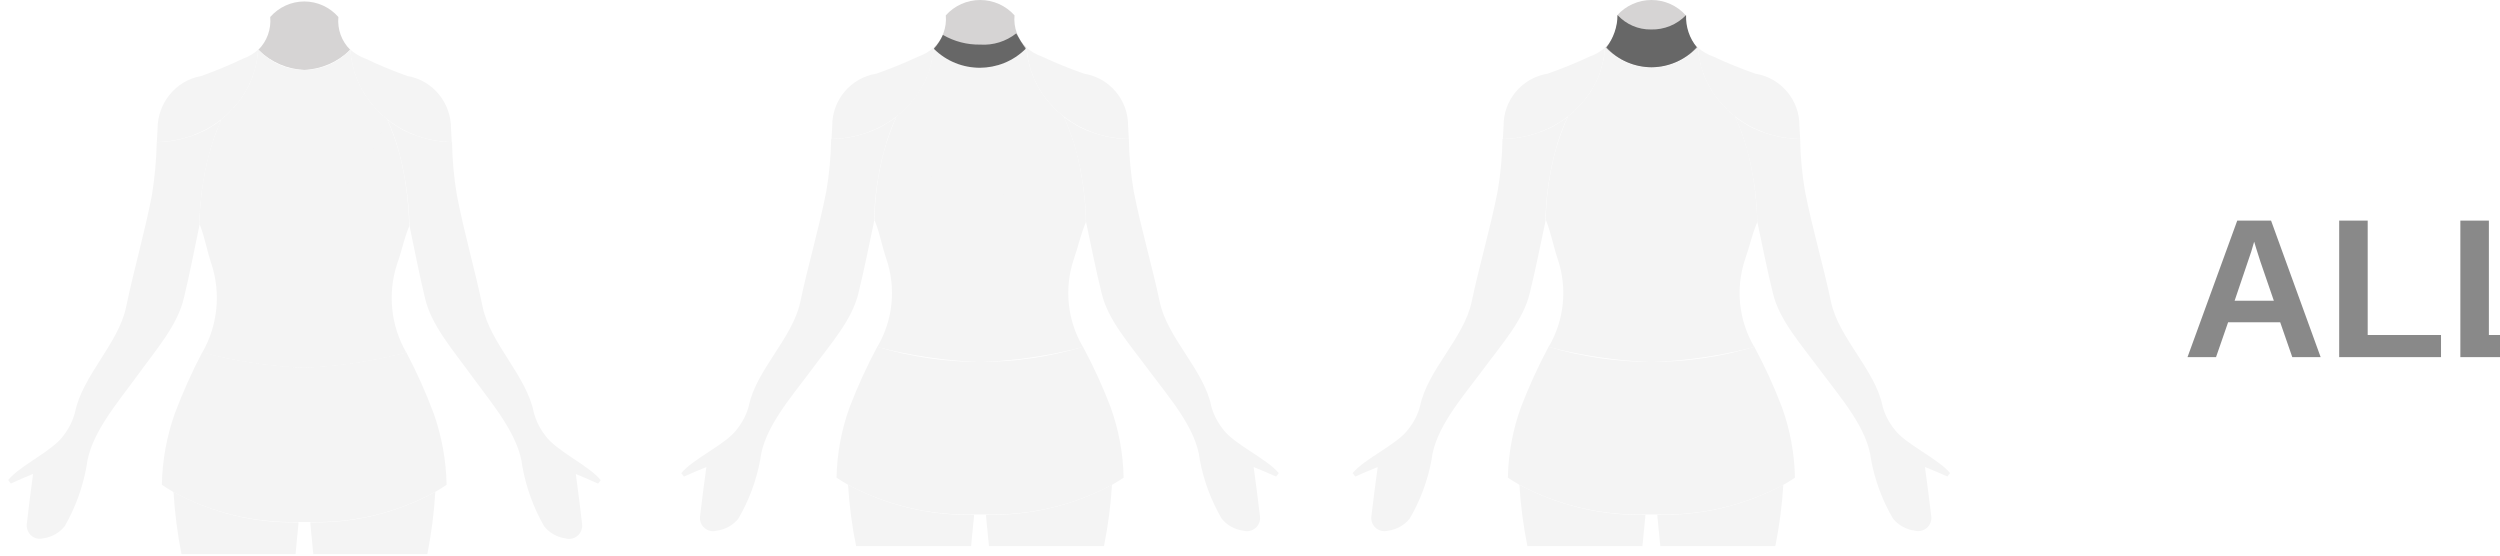
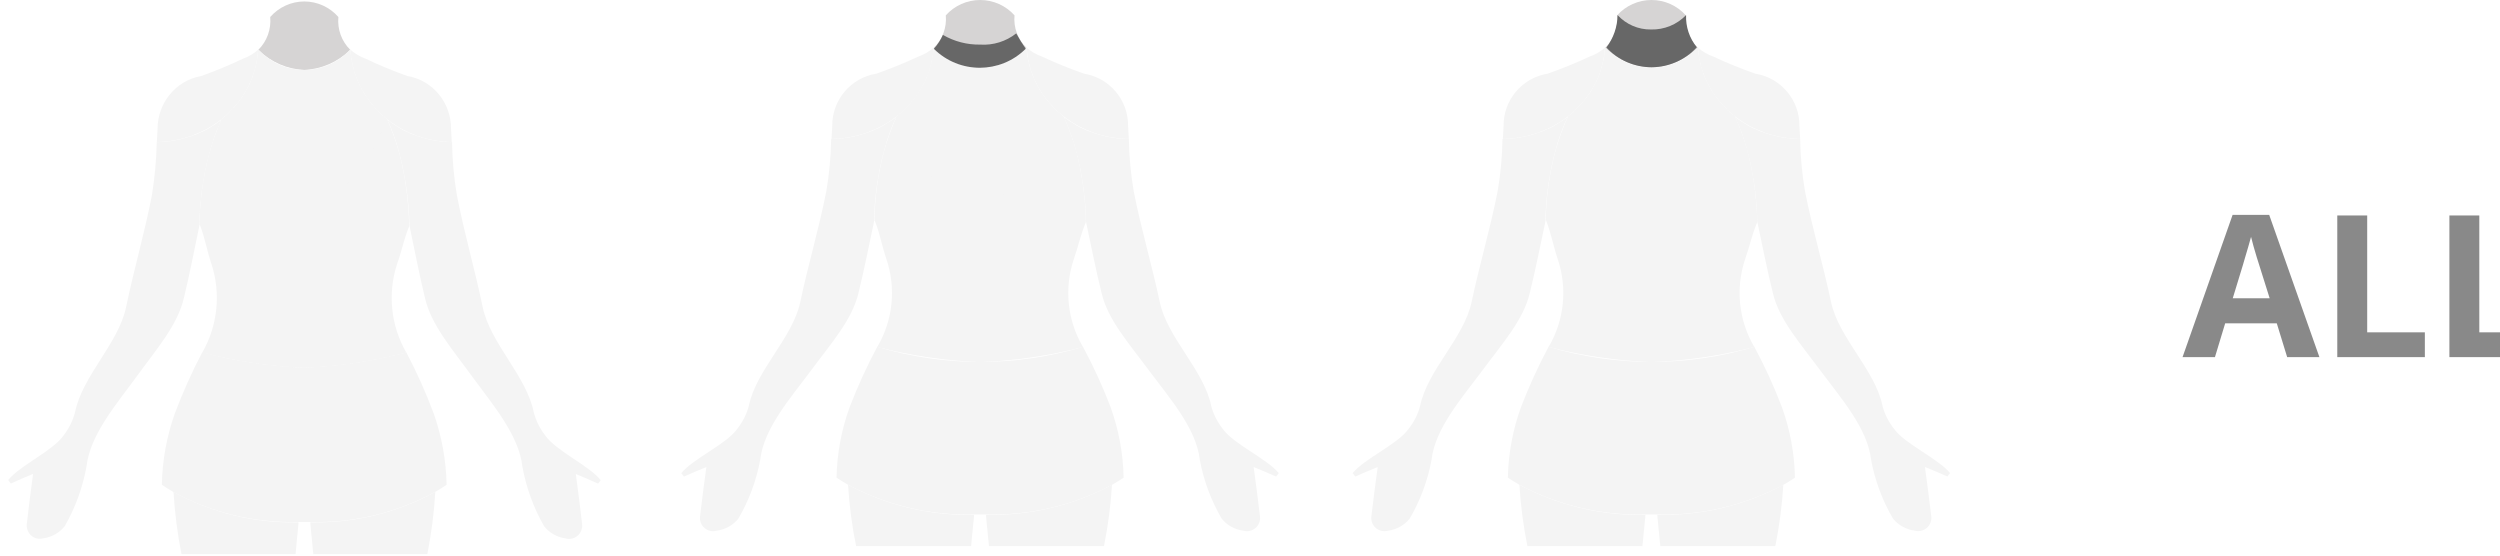
<svg xmlns="http://www.w3.org/2000/svg" width="252px" height="56px" viewBox="0 0 252 56" version="1.1">
  <defs />
  <g id="BodyParts-Thumbnail-Final" stroke="none" stroke-width="1" fill="none" fill-rule="evenodd">
    <g id="top_collar_thumbnails">
-       <text id="ALL" fill-opacity="0.775" fill="#686868" font-family="CenturyGothic-Bold, Century Gothic, Arial" font-size="20" font-weight="bold">
+       <text id="ALL" fill-opacity="0.775" fill="#686868" font-family="Muli-Bold, Muli" font-size="20" font-weight="bold">
        <tspan x="220" y="36">ALL</tspan>
      </text>
      <g id="top_collar_thumbnails_0" fill-rule="nonzero">
        <path d="M21.093,15.508 C21.399,14.33 21.807,13.182 22.311,12.078 C21.903,12.382 21.48,12.665 21.043,12.923 C21.019,12.948 20.995,12.948 20.971,12.973 L20.679,13.127 L20.528,13.201 C20.459,13.244 20.385,13.277 20.308,13.3 C20.239,13.322 20.173,13.356 20.113,13.398 C20.034,13.436 19.952,13.469 19.87,13.497 C19.797,13.522 19.747,13.547 19.674,13.571 C19.523,13.621 19.407,13.67 19.26,13.726 L19.236,13.726 C18.129,14.111 16.97,14.312 15.801,14.323 C15.761,16.113 15.599,17.899 15.314,19.666 C14.583,23.469 13.486,27.197 12.706,30.975 C11.927,34.654 8.295,37.884 7.563,41.563 C7.341,42.406 6.952,43.194 6.418,43.877 C5.362,45.432 2.018,46.9 0.824,48.39 C0.906,48.512 0.995,48.629 1.092,48.739 C1.848,48.39 2.605,48.068 3.334,47.77 C3.114,49.41 2.895,51.101 2.7,52.815 C2.65,53.263 2.823,53.706 3.162,53.996 C3.5,54.286 3.958,54.384 4.382,54.256 C5.223,54.143 5.989,53.708 6.527,53.039 C7.594,51.178 8.336,49.142 8.72,47.021 C9.062,43.84 11.767,40.708 13.666,38.099 C15.811,35.141 17.902,32.78 18.54,30.022 C19.125,27.61 19.588,25.175 20.099,22.739 L20.099,22.715 C20.131,20.279 20.465,17.857 21.093,15.508 Z" id="Path_704" fill="#F4F4F4" />
        <path d="M17.49,49.584 C17.614,51.688 17.883,53.781 18.295,55.847 L29.791,55.847 C29.863,54.921 29.986,53.983 30.058,53.07 C30.078,52.93 30.086,52.788 30.083,52.647 C25.696,52.758 21.356,51.702 17.49,49.584 Z" id="Path_703" fill="#F4F4F4" />
        <path d="M19.659,13.543 C19.732,13.519 19.782,13.494 19.854,13.469 C19.934,13.432 20.015,13.399 20.098,13.371 C20.167,13.348 20.233,13.315 20.293,13.272 C20.366,13.247 20.444,13.198 20.512,13.173 L20.664,13.099 L20.956,12.945 C20.98,12.92 21.004,12.92 21.028,12.895 C21.693,12.52 22.314,12.07 22.88,11.553 C22.981,11.475 23.071,11.383 23.147,11.28 L23.342,11.081 L23.439,10.982 C24.975,9.375 25.892,7.258 26.023,5.017 L26.044,4.994 C25.587,5.402 25.058,5.716 24.484,5.92 C23.117,6.572 21.718,7.153 20.293,7.66 C17.742,8.106 15.879,10.364 15.882,13.003 C15.858,13.451 15.834,13.874 15.81,14.321 C16.97,14.303 18.121,14.101 19.221,13.724 L19.245,13.724 C19.389,13.679 19.528,13.619 19.659,13.543 Z" id="Path_709" fill="#F4F4F4" />
        <path d="M43.879,49.584 C43.755,51.688 43.486,53.781 43.074,55.847 L31.579,55.847 C31.506,54.921 31.383,53.983 31.311,53.07 C31.291,52.93 31.283,52.788 31.287,52.647 C35.673,52.752 40.011,51.697 43.879,49.584 Z" id="Path_728" fill="#F4F4F4" />
        <path d="M43.708,41.655 C42.921,39.551 42.001,37.5 40.955,35.516 C37.59,36.403 34.142,36.92 30.67,37.059 C27.197,36.922 23.748,36.405 20.384,35.516 C19.343,37.503 18.424,39.553 17.631,41.655 C16.806,43.968 16.361,46.403 16.315,48.864 C16.681,49.112 17.071,49.361 17.46,49.584 C21.332,51.687 25.672,52.732 30.057,52.616 L31.275,52.616 C35.66,52.732 40,51.687 43.871,49.584 C44.262,49.361 44.65,49.112 45.017,48.864 C44.971,46.404 44.529,43.969 43.708,41.655 Z" id="Path_729" fill="#F4F4F4" />
        <path d="M34.109,1.714 C33.234,0.717 31.985,0.148 30.673,0.148 C29.362,0.148 28.112,0.717 27.237,1.714 C27.351,2.943 26.912,4.159 26.044,5.019 L26.068,5.044 C27.311,6.265 28.95,6.979 30.674,7.049 C32.397,6.974 34.035,6.261 35.28,5.044 L35.304,5.019 C34.432,4.161 33.991,2.944 34.109,1.714 Z" id="Path_730" fill="#D6D4D4" />
        <path d="M40.273,15.508 C39.967,14.33 39.56,13.182 39.055,12.078 C39.463,12.382 39.886,12.665 40.323,12.923 C40.347,12.948 40.371,12.948 40.396,12.973 L40.687,13.127 L40.839,13.201 C40.907,13.244 40.981,13.277 41.058,13.3 C41.128,13.322 41.193,13.356 41.253,13.398 C41.333,13.436 41.414,13.469 41.497,13.497 C41.569,13.522 41.619,13.547 41.692,13.571 C41.843,13.621 41.96,13.67 42.106,13.726 L42.13,13.726 C43.237,14.111 44.397,14.312 45.566,14.323 C45.593,16.114 45.755,17.9 46.053,19.666 C46.783,23.469 47.88,27.197 48.66,30.975 C49.439,34.654 53.071,37.884 53.803,41.563 C54.025,42.406 54.415,43.194 54.948,43.877 C56.021,45.443 59.359,46.909 60.552,48.401 C60.471,48.523 60.381,48.639 60.285,48.75 C59.528,48.401 58.772,48.078 58.043,47.781 C58.262,49.421 58.482,51.112 58.677,52.826 C58.727,53.274 58.554,53.717 58.215,54.007 C57.877,54.297 57.419,54.395 56.995,54.267 C56.154,54.154 55.388,53.718 54.85,53.05 C53.783,51.188 53.041,49.152 52.657,47.032 C52.315,43.851 49.61,40.719 47.71,38.11 C45.566,35.152 43.475,32.791 42.837,30.033 C42.252,27.621 41.789,25.186 41.277,22.75 L41.277,22.725 C41.219,20.288 40.882,17.865 40.273,15.508 Z" id="Path_731" fill="#F4F4F4" />
        <path d="M41.686,13.543 C41.613,13.519 41.563,13.494 41.491,13.469 C41.411,13.432 41.33,13.399 41.247,13.371 C41.178,13.348 41.112,13.315 41.052,13.272 C40.979,13.247 40.901,13.198 40.833,13.173 L40.681,13.099 L40.389,12.945 C40.365,12.92 40.341,12.92 40.317,12.895 C39.652,12.52 39.031,12.07 38.465,11.553 C38.364,11.475 38.274,11.383 38.198,11.28 L38.003,11.081 L37.906,10.982 C36.37,9.375 35.453,7.258 35.322,5.017 L35.303,4.994 C35.76,5.402 36.289,5.716 36.862,5.92 C38.229,6.572 39.628,7.153 41.054,7.66 C43.617,8.083 45.492,10.355 45.464,13.003 C45.488,13.451 45.513,13.874 45.537,14.321 C44.377,14.303 43.226,14.101 42.126,13.724 L42.102,13.724 C41.959,13.675 41.82,13.614 41.686,13.543 Z" id="Path_736" fill="#F4F4F4" />
        <path d="M41.223,22.864 C41.223,22.889 41.247,22.665 41.247,22.69 C41.19,20.266 40.863,17.856 40.273,15.508 C39.944,14.337 39.537,13.191 39.055,12.078 C39.055,12.078 38.665,11.755 38.47,11.581 C38.369,11.503 38.279,11.411 38.202,11.308 L38.007,11.109 L37.91,11.01 C36.372,9.392 35.448,7.268 35.303,5.019 L35.278,5.044 C34.086,6.344 32.419,7.082 30.673,7.082 C28.928,7.082 27.261,6.344 26.068,5.044 L26.044,5.019 C25.905,7.269 24.98,9.394 23.436,11.008 L23.339,11.107 L23.144,11.306 L22.877,11.579 C22.681,11.754 22.486,11.928 22.291,12.076 C21.806,13.188 21.399,14.335 21.074,15.506 C20.46,17.85 20.133,20.262 20.099,22.688 C20.099,22.664 20.124,22.639 20.124,22.614 C20.659,23.957 20.854,25.249 21.293,26.541 C22.29,29.531 21.959,32.817 20.385,35.538 C23.75,36.424 27.198,36.942 30.671,37.081 C34.144,36.943 37.592,36.426 40.957,35.538 C39.383,32.817 39.052,29.531 40.049,26.541 C40.518,25.251 40.687,24.182 41.223,22.864 Z" id="Path_745" fill="#F4F4F4" />
        <path d="M39.055,12.053 C38.86,11.899 38.665,11.731 38.47,11.556 C38.369,11.478 38.279,11.386 38.202,11.283 L38.007,11.084 L37.91,10.985 C36.371,9.368 35.445,7.244 35.3,4.994 L35.275,5.019 C34.083,6.319 32.416,7.057 30.67,7.057 C28.925,7.057 27.258,6.319 26.065,5.019 L26.044,4.994 C25.905,7.245 24.98,9.369 23.436,10.984 L23.339,11.083 L23.144,11.282 L22.877,11.555 C22.681,11.729 22.486,11.903 22.291,12.051 C22.607,12.3 24.899,20.502 30.673,20.502 C36.13,20.502 38.738,12.275 39.054,12.051 L39.055,12.053 Z" id="Path_748" fill="#F4F4F4" />
      </g>
      <g id="top_collar_thumbnails_1" transform="translate(68, 0)" fill-rule="nonzero">
        <path d="M17.484,48.863 C17.609,50.942 17.88,53.011 18.295,55.053 L29.885,55.053 C29.959,54.138 30.082,53.21 30.155,52.307 C30.175,52.169 30.183,52.029 30.18,51.89 C25.758,51.994 21.384,50.951 17.484,48.863 Z" id="Path_759" fill="#F4F4F4" />
        <path d="M21.117,15.181 C21.425,14.017 21.836,12.883 22.344,11.791 C21.934,12.093 21.507,12.371 21.066,12.627 C21.042,12.651 21.018,12.651 20.993,12.676 L20.699,12.828 L20.546,12.902 C20.478,12.944 20.403,12.977 20.325,12.999 C20.255,13.022 20.189,13.054 20.128,13.097 C20.048,13.133 19.966,13.166 19.883,13.194 C19.81,13.219 19.759,13.243 19.686,13.268 C19.534,13.316 19.416,13.365 19.268,13.42 L19.244,13.42 C18.129,13.801 16.959,14 15.781,14.01 C15.753,15.781 15.589,17.546 15.29,19.291 C14.553,23.05 13.447,26.735 12.661,30.47 C11.875,34.105 8.214,37.298 7.476,40.934 C7.252,41.768 6.859,42.546 6.321,43.222 C5.24,44.769 1.874,46.218 0.671,47.693 C0.753,47.814 0.843,47.929 0.941,48.038 C1.703,47.693 2.466,47.374 3.201,47.08 C2.98,48.701 2.759,50.372 2.562,52.067 C2.512,52.509 2.686,52.948 3.027,53.234 C3.369,53.521 3.831,53.617 4.258,53.491 C5.105,53.379 5.878,52.949 6.42,52.288 C7.496,50.448 8.244,48.436 8.632,46.34 C8.976,43.196 11.703,40.1 13.618,37.521 C15.781,34.598 17.888,32.264 18.532,29.538 C19.122,27.154 19.589,24.748 20.104,22.34 L20.104,22.315 C20.15,19.905 20.49,17.509 21.117,15.181 Z" id="Path_760" fill="#F4F4F4" />
        <path d="M19.695,13.24 C19.769,13.216 19.819,13.191 19.892,13.167 C19.972,13.13 20.054,13.098 20.138,13.069 C20.208,13.047 20.274,13.014 20.334,12.972 C20.408,12.947 20.487,12.898 20.555,12.874 L20.708,12.801 L21.002,12.648 C21.027,12.624 21.051,12.624 21.076,12.6 C21.745,12.228 22.371,11.783 22.942,11.273 C23.044,11.196 23.135,11.105 23.212,11.003 L23.409,10.806 L23.506,10.709 C25.055,9.12 25.979,7.027 26.111,4.813 L26.135,4.788 C25.675,5.191 25.141,5.502 24.563,5.704 C23.185,6.348 21.774,6.923 20.337,7.424 C17.753,7.842 15.862,10.087 15.89,12.705 C15.866,13.147 15.842,13.565 15.817,14.007 C16.987,13.989 18.147,13.79 19.256,13.417 L19.281,13.417 C19.423,13.368 19.562,13.309 19.695,13.24 Z" id="Path_765" fill="#F4F4F4" />
        <path d="M44.089,48.863 C43.964,50.942 43.693,53.011 43.278,55.053 L31.688,55.053 C31.615,54.138 31.491,53.21 31.418,52.307 C31.398,52.169 31.39,52.029 31.394,51.89 C35.816,51.994 40.19,50.951 44.089,48.863 Z" id="Path_784" fill="#F4F4F4" />
        <path d="M43.941,41.026 C43.147,38.945 42.22,36.919 41.166,34.958 C34.402,36.99 27.19,36.99 20.426,34.958 C19.377,36.921 18.45,38.948 17.65,41.026 C16.818,43.311 16.37,45.719 16.324,48.15 C16.693,48.396 17.086,48.641 17.478,48.863 C21.382,50.941 25.757,51.974 30.178,51.859 L31.406,51.859 C35.827,51.974 40.202,50.941 44.106,48.863 C44.499,48.641 44.891,48.396 45.26,48.15 C45.215,45.719 44.769,43.312 43.941,41.026 Z" id="Path_785" fill="#F4F4F4" />
        <path d="M34.264,1.548 C33.382,0.563 32.122,-0 30.8,-0 C29.477,-0 28.218,0.563 27.336,1.548 C27.45,2.763 27.008,3.964 26.132,4.814 L26.157,4.839 C27.409,6.047 29.062,6.752 30.8,6.821 C32.538,6.747 34.189,6.042 35.444,4.839 L35.468,4.814 C34.589,3.967 34.145,2.764 34.264,1.548 Z" id="Path_786" fill="#D6D4D4" />
        <path d="M40.454,15.181 C40.145,14.017 39.734,12.883 39.226,11.791 C39.637,12.093 40.063,12.372 40.504,12.627 C40.528,12.651 40.553,12.651 40.577,12.676 L40.872,12.828 L41.024,12.902 C41.093,12.944 41.167,12.977 41.245,12.999 C41.315,13.022 41.382,13.054 41.442,13.097 C41.522,13.133 41.604,13.166 41.687,13.194 C41.761,13.219 41.811,13.243 41.884,13.268 C42.037,13.316 42.154,13.365 42.302,13.42 L42.326,13.42 C43.442,13.801 44.611,14 45.79,14.01 C45.817,15.781 45.981,17.546 46.281,19.291 C47.017,23.05 48.123,26.735 48.91,30.47 C49.695,34.105 53.357,37.298 54.095,40.934 C54.318,41.768 54.711,42.546 55.249,43.222 C56.33,44.769 59.696,46.218 60.899,47.693 C60.817,47.814 60.727,47.929 60.629,48.038 C59.867,47.693 59.104,47.374 58.369,47.08 C58.59,48.701 58.812,50.372 59.008,52.067 C59.059,52.509 58.884,52.948 58.543,53.234 C58.202,53.521 57.74,53.617 57.313,53.491 C56.465,53.379 55.692,52.949 55.15,52.288 C54.074,50.448 53.326,48.436 52.939,46.34 C52.594,43.196 49.867,40.1 47.952,37.521 C45.79,34.598 43.682,32.264 43.039,29.538 C42.448,27.154 41.982,24.748 41.466,22.34 L41.466,22.315 C41.42,19.905 41.08,17.509 40.454,15.181 Z" id="Path_787" fill="#F4F4F4" />
        <path d="M41.904,13.24 C41.831,13.216 41.78,13.191 41.707,13.167 C41.627,13.13 41.545,13.098 41.462,13.069 C41.392,13.047 41.325,13.014 41.265,12.972 C41.192,12.947 41.112,12.898 41.044,12.874 L40.891,12.801 L40.597,12.648 C40.573,12.624 40.548,12.624 40.524,12.6 C39.854,12.228 39.228,11.783 38.657,11.273 C38.555,11.196 38.465,11.105 38.387,11.003 L38.191,10.806 L38.093,10.709 C36.545,9.12 35.62,7.027 35.488,4.813 L35.467,4.79 C35.928,5.193 36.461,5.503 37.039,5.705 C38.418,6.35 39.828,6.924 41.265,7.425 C43.85,7.843 45.74,10.088 45.712,12.706 C45.736,13.149 45.761,13.566 45.785,14.009 C44.615,13.99 43.455,13.791 42.346,13.418 L42.322,13.418 C42.177,13.374 42.036,13.314 41.904,13.24 Z" id="Path_792" fill="#F4F4F4" />
        <path d="M41.436,22.453 C41.436,22.477 41.46,22.256 41.46,22.28 C41.402,19.884 41.073,17.503 40.478,15.181 C40.146,14.025 39.736,12.892 39.25,11.791 C39.25,11.791 38.857,11.473 38.66,11.3 C38.558,11.223 38.468,11.132 38.39,11.03 L38.194,10.834 L38.096,10.736 C36.545,9.137 35.613,7.039 35.467,4.816 L35.443,4.84 C34.24,6.125 32.559,6.855 30.8,6.855 C29.04,6.855 27.359,6.125 26.157,4.84 L26.132,4.816 C25.992,7.04 25.059,9.14 23.503,10.736 L23.406,10.834 L23.209,11.03 L22.939,11.3 C22.742,11.473 22.546,11.645 22.349,11.791 C21.859,12.891 21.449,14.024 21.121,15.181 C20.503,17.498 20.173,19.883 20.139,22.28 C20.139,22.256 20.164,22.231 20.164,22.207 C20.703,23.534 20.9,24.812 21.342,26.088 C22.348,29.044 22.014,32.291 20.427,34.98 C23.82,35.857 27.296,36.368 30.797,36.505 C34.299,36.37 37.775,35.859 41.167,34.98 C39.581,32.291 39.247,29.044 40.252,26.088 C40.699,24.812 40.896,23.755 41.436,22.453 Z" id="Path_801" fill="#F4F4F4" />
        <path d="M39.226,11.767 C39.029,11.614 38.833,11.448 38.636,11.276 C38.534,11.199 38.443,11.108 38.366,11.006 L38.169,10.809 L38.072,10.712 C36.519,9.113 35.586,7.014 35.439,4.79 L35.415,4.814 C34.213,6.099 32.532,6.829 30.772,6.829 C29.013,6.829 27.332,6.099 26.129,4.814 L26.108,4.79 C25.968,7.014 25.035,9.114 23.479,10.71 L23.381,10.808 L23.185,11.004 L22.915,11.274 C22.718,11.447 22.521,11.619 22.324,11.765 C22.643,12.011 24.954,20.118 30.774,20.118 C36.277,20.118 38.93,11.986 39.225,11.765 L39.226,11.767 Z" id="Path_804" fill="#F4F4F4" />
        <path d="M35.394,4.914 C35.044,4.417 34.724,3.9 34.436,3.366 C33.406,4.18 32.11,4.583 30.8,4.496 C29.484,4.518 28.186,4.18 27.047,3.518 C26.819,4.03 26.51,4.503 26.132,4.918 C28.693,7.469 32.836,7.467 35.394,4.914 Z" id="Path_46_1_" fill="#676767" />
      </g>
      <g id="top_collar_thumbnails_2" transform="translate(136, 0)" fill-rule="nonzero">
        <path d="M19.366,13.24 C19.439,13.216 19.489,13.191 19.563,13.167 C19.643,13.13 19.725,13.098 19.808,13.069 C19.878,13.047 19.945,13.014 20.005,12.972 C20.078,12.947 20.157,12.898 20.226,12.874 L20.379,12.801 L20.673,12.648 C20.697,12.624 20.722,12.624 20.746,12.6 C21.416,12.228 22.042,11.783 22.613,11.273 C22.715,11.196 22.805,11.105 22.883,11.003 L23.079,10.806 L23.177,10.709 C24.725,9.12 25.65,7.027 25.782,4.813 L25.806,4.788 C25.345,5.191 24.812,5.502 24.234,5.704 C22.855,6.348 21.445,6.922 20.008,7.424 C17.423,7.842 15.533,10.087 15.561,12.705 C15.537,13.147 15.512,13.565 15.488,14.007 C16.658,13.989 17.818,13.79 18.927,13.417 L18.951,13.417 C19.094,13.368 19.232,13.309 19.366,13.24 Z" id="Path_821" fill="#F4F4F4" />
        <path d="M43.76,48.863 C43.635,50.942 43.364,53.011 42.949,55.053 L31.359,55.053 C31.285,54.138 31.162,53.21 31.089,52.307 C31.069,52.169 31.061,52.029 31.064,51.89 C35.487,51.996 39.861,50.953 43.76,48.863 Z" id="Path_840" fill="#F4F4F4" />
        <path d="M43.612,41.026 C42.818,38.945 41.891,36.919 40.836,34.958 C34.072,36.99 26.86,36.99 20.096,34.958 C19.047,36.921 18.12,38.948 17.321,41.026 C16.489,43.311 16.041,45.719 15.994,48.15 C16.363,48.396 16.757,48.641 17.149,48.863 C21.052,50.941 25.428,51.974 29.849,51.859 L31.076,51.859 C35.498,51.974 39.873,50.941 43.777,48.863 C44.17,48.641 44.564,48.396 44.931,48.15 C44.885,45.719 44.44,43.312 43.612,41.026 Z" id="Path_841" fill="#F4F4F4" />
        <path d="M33.934,1.548 C33.052,0.563 31.793,-0 30.47,-0 C29.148,-0 27.888,0.563 27.006,1.548 C27.121,2.763 26.678,3.964 25.803,4.814 L25.827,4.839 C27.08,6.047 28.732,6.752 30.471,6.821 C32.209,6.747 33.859,6.042 35.115,4.839 L35.139,4.814 C34.259,3.967 33.816,2.764 33.934,1.548 Z" id="Path_842" fill="#D6D4D4" />
        <path d="M40.124,15.181 C39.816,14.017 39.405,12.883 38.897,11.791 C39.307,12.093 39.734,12.371 40.175,12.627 C40.199,12.651 40.223,12.651 40.248,12.676 L40.542,12.828 L40.695,12.902 C40.763,12.944 40.838,12.977 40.916,12.999 C40.986,13.022 41.052,13.054 41.112,13.097 C41.193,13.133 41.275,13.166 41.358,13.194 C41.431,13.219 41.482,13.243 41.555,13.268 C41.707,13.316 41.825,13.365 41.973,13.42 L41.997,13.42 C43.111,13.797 44.278,13.994 45.454,14.003 C45.481,15.773 45.646,17.539 45.945,19.284 C46.682,23.043 47.787,26.727 48.574,30.462 C49.36,34.097 53.021,37.291 53.759,40.926 C53.983,41.76 54.376,42.539 54.914,43.214 C55.995,44.762 59.361,46.211 60.564,47.685 C60.482,47.806 60.391,47.921 60.294,48.03 C59.531,47.685 58.769,47.367 58.034,47.072 C58.255,48.693 58.476,50.365 58.673,52.059 C58.723,52.502 58.549,52.94 58.207,53.226 C57.866,53.513 57.404,53.609 56.977,53.483 C56.13,53.371 55.357,52.941 54.815,52.28 C53.739,50.44 52.991,48.428 52.603,46.333 C52.259,43.188 49.532,40.092 47.617,37.513 C45.454,34.59 43.347,32.257 42.703,29.53 C42.113,27.147 41.646,24.74 41.131,22.332 L41.131,22.308 C41.086,19.9 40.748,17.507 40.124,15.181 Z" id="Path_843" fill="#F4F4F4" />
        <path d="M41.575,13.24 C41.501,13.216 41.451,13.191 41.378,13.167 C41.298,13.13 41.216,13.098 41.132,13.069 C41.062,13.047 40.996,13.014 40.936,12.972 C40.862,12.947 40.783,12.898 40.714,12.874 L40.562,12.801 L40.268,12.648 C40.243,12.624 40.219,12.624 40.194,12.6 C39.525,12.228 38.898,11.783 38.328,11.273 C38.226,11.196 38.135,11.105 38.058,11.003 L37.861,10.806 L37.764,10.709 C36.215,9.12 35.291,7.027 35.159,4.813 L35.138,4.79 C35.598,5.193 36.132,5.503 36.71,5.705 C38.088,6.35 39.499,6.924 40.936,7.425 C43.52,7.843 45.411,10.088 45.382,12.706 C45.407,13.149 45.431,13.566 45.456,14.009 C44.286,13.99 43.126,13.791 42.017,13.418 L41.992,13.418 C41.847,13.374 41.707,13.314 41.575,13.24 Z" id="Path_848" fill="#F4F4F4" />
        <path d="M41.106,22.453 C41.106,22.477 41.131,22.256 41.131,22.28 C41.073,19.884 40.743,17.503 40.149,15.181 C39.817,14.025 39.407,12.892 38.921,11.791 C38.921,11.791 38.528,11.473 38.331,11.3 C38.229,11.223 38.138,11.132 38.061,11.03 L37.864,10.834 L37.767,10.736 C36.216,9.137 35.284,7.039 35.138,4.816 L35.113,4.84 C33.911,6.125 32.23,6.855 30.47,6.855 C28.711,6.855 27.03,6.125 25.827,4.84 L25.803,4.816 C25.663,7.04 24.73,9.14 23.174,10.736 L23.076,10.834 L22.88,11.03 L22.61,11.3 C22.413,11.473 22.216,11.645 22.019,11.791 C21.53,12.891 21.12,14.024 20.792,15.181 C20.173,17.498 19.842,19.882 19.808,22.28 C19.808,22.256 19.833,22.231 19.833,22.207 C20.372,23.534 20.569,24.812 21.011,26.088 C22.017,29.044 21.683,32.291 20.096,34.98 C23.489,35.857 26.965,36.368 30.466,36.505 C33.968,36.37 37.444,35.859 40.836,34.98 C39.25,32.291 38.916,29.044 39.921,26.088 C40.37,24.812 40.567,23.755 41.106,22.453 Z" id="Path_857" fill="#F4F4F4" />
        <path d="M38.921,11.767 C38.724,11.614 38.528,11.448 38.331,11.276 C38.229,11.199 38.138,11.108 38.061,11.006 L37.864,10.809 L37.767,10.712 C36.214,9.113 35.281,7.014 35.134,4.79 L35.11,4.814 C33.908,6.099 32.227,6.829 30.467,6.829 C28.708,6.829 27.027,6.099 25.824,4.814 L25.803,4.79 C25.663,7.014 24.73,9.114 23.174,10.71 L23.076,10.808 L22.88,11.004 L22.61,11.274 C22.413,11.447 22.216,11.619 22.019,11.765 C22.338,12.011 24.649,20.118 30.471,20.118 C35.949,20.118 38.602,11.986 38.921,11.765 L38.921,11.767 Z" id="Path_860" fill="#F4F4F4" />
        <path d="M20.787,15.181 C21.096,14.017 21.507,12.883 22.015,11.791 C21.604,12.093 21.178,12.371 20.737,12.627 C20.713,12.651 20.688,12.651 20.664,12.676 L20.369,12.828 L20.217,12.902 C20.148,12.944 20.074,12.977 19.996,12.999 C19.926,13.022 19.859,13.054 19.799,13.097 C19.719,13.133 19.637,13.166 19.554,13.194 C19.48,13.219 19.43,13.243 19.357,13.268 C19.204,13.316 19.087,13.365 18.939,13.42 L18.915,13.42 C17.799,13.801 16.63,14 15.451,14.01 C15.424,15.781 15.26,17.546 14.96,19.291 C14.224,23.05 13.118,26.735 12.331,30.47 C11.544,34.105 7.884,37.298 7.146,40.934 C6.923,41.768 6.53,42.547 5.992,43.222 C4.91,44.769 1.545,46.218 0.342,47.693 C0.424,47.814 0.514,47.929 0.612,48.038 C1.374,47.693 2.137,47.374 2.872,47.08 C2.65,48.701 2.429,50.372 2.233,52.067 C2.182,52.509 2.357,52.948 2.698,53.234 C3.039,53.521 3.501,53.617 3.928,53.491 C4.776,53.379 5.549,52.949 6.091,52.288 C7.166,50.448 7.915,48.436 8.302,46.34 C8.647,43.196 11.373,40.1 13.289,37.521 C15.451,34.598 17.559,32.264 18.202,29.538 C18.793,27.154 19.259,24.748 19.775,22.34 L19.775,22.315 C19.821,19.905 20.161,17.509 20.787,15.181 Z" id="Path_816" fill="#F4F4F4" />
        <path d="M17.155,48.863 C17.28,50.942 17.551,53.011 17.966,55.053 L29.556,55.053 C29.629,54.138 29.753,53.21 29.826,52.307 C29.846,52.169 29.854,52.029 29.85,51.89 C25.428,51.994 21.054,50.951 17.155,48.863 Z" id="Path_815" fill="#F4F4F4" />
        <path d="M35.038,4.766 C34.297,3.852 33.912,2.7 33.957,1.523 C33.034,2.483 31.75,3.009 30.419,2.972 C29.142,2.99 27.919,2.463 27.053,1.523 C27.034,2.705 26.638,3.849 25.923,4.79 C27.1,6.061 28.754,6.782 30.486,6.778 C32.218,6.773 33.869,6.043 35.038,4.766 Z" id="Path_46_5_" fill="#676767" />
      </g>
    </g>
  </g>
</svg>
